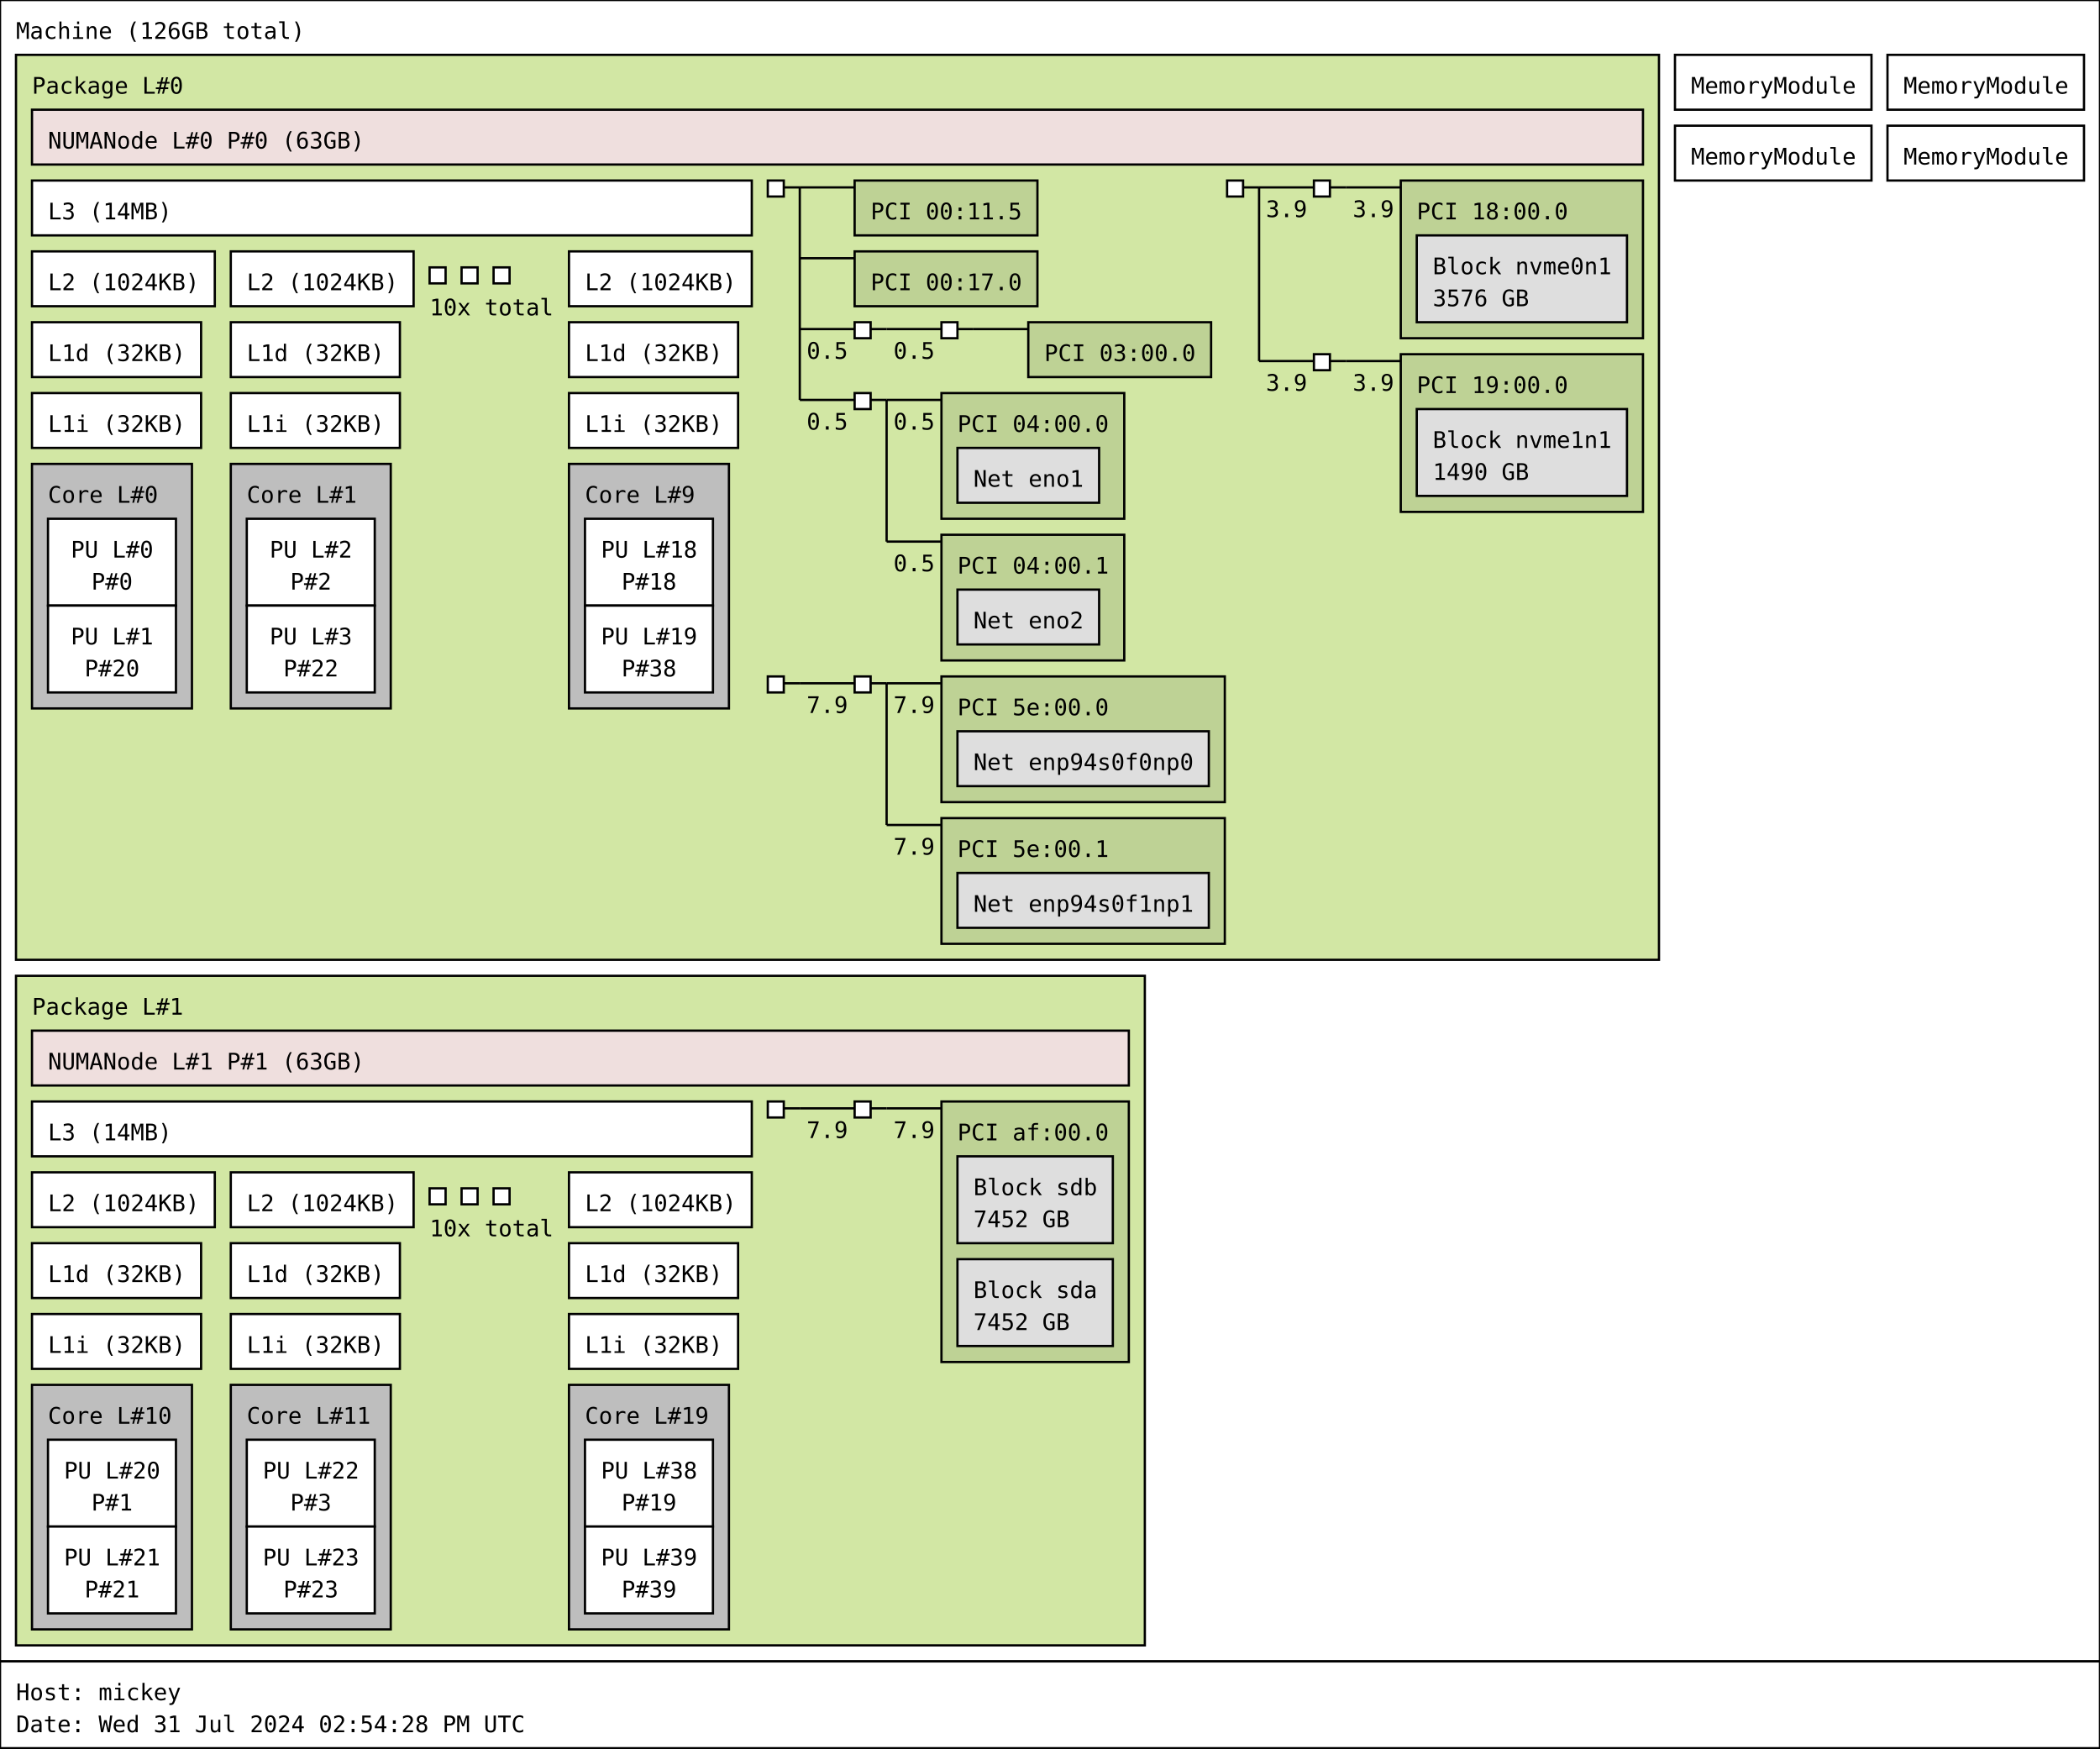
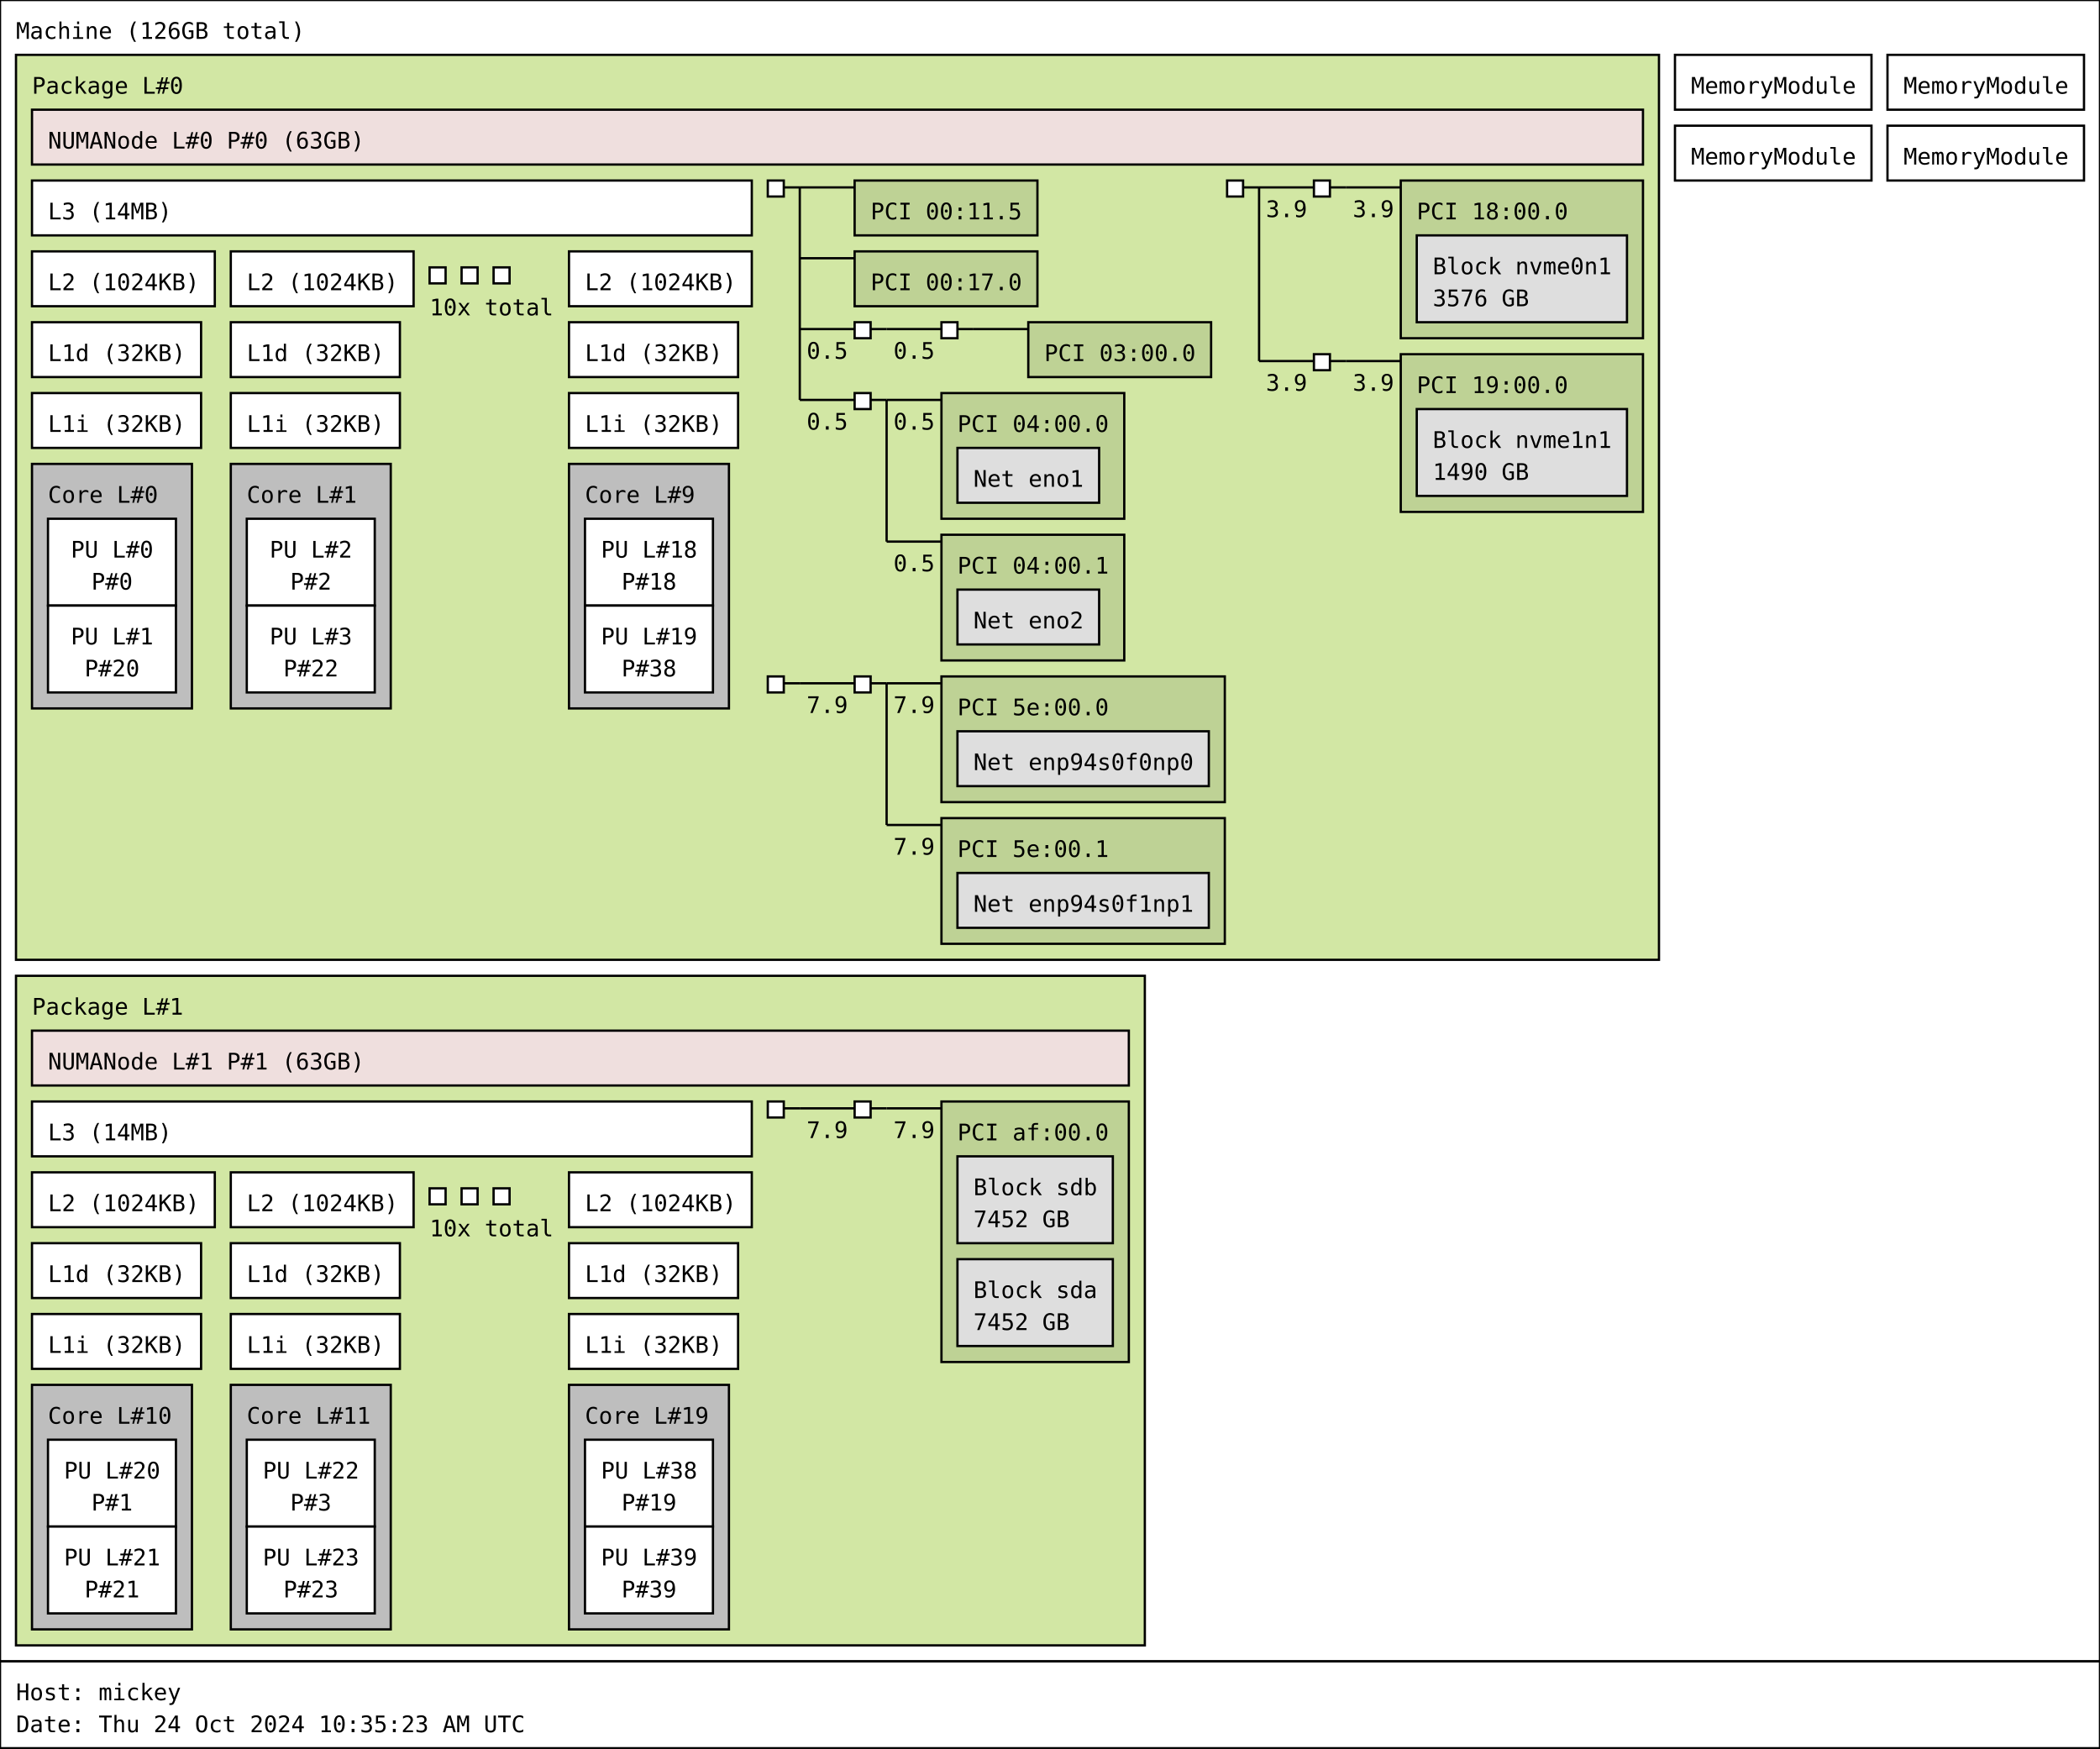
<svg xmlns="http://www.w3.org/2000/svg" width="919px" height="765px" viewBox="0 0 919px 765px" version="1.1">
  <rect id="Machine_0_rect" class="Machine" x="0" y="0" width="919" height="727" fill="rgb(255,255,255)" stroke="rgb(0,0,0)" stroke-width="1" />
  <text id="Machine_0_text" class="Machine" font-family="Monospace" x="7" y="17" fill="rgb(0,0,0)" font-size="10px">Machine (126GB total)</text>
  <rect id="Package_0_rect" class="Package" x="7" y="24" width="719" height="396" fill="rgb(210,231,164)" stroke="rgb(0,0,0)" stroke-width="1" />
  <text id="Package_0_text" class="Package" font-family="Monospace" x="14" y="41" fill="rgb(0,0,0)" font-size="10px">Package L#0</text>
  <rect id="L3_0_rect" class="L3" x="14" y="79" width="315" height="24" fill="rgb(255,255,255)" stroke="rgb(0,0,0)" stroke-width="1" />
  <text id="L3_0_text" class="L3" font-family="Monospace" x="21" y="96" fill="rgb(0,0,0)" font-size="10px">L3 (14MB)</text>
  <rect id="L2_0_rect" class="L2" x="14" y="110" width="80" height="24" fill="rgb(255,255,255)" stroke="rgb(0,0,0)" stroke-width="1" />
  <text id="L2_0_text" class="L2" font-family="Monospace" x="21" y="127" fill="rgb(0,0,0)" font-size="10px">L2 (1024KB)</text>
  <rect id="L1d_0_rect" class="L1d" x="14" y="141" width="74" height="24" fill="rgb(255,255,255)" stroke="rgb(0,0,0)" stroke-width="1" />
  <text id="L1d_0_text" class="L1d" font-family="Monospace" x="21" y="158" fill="rgb(0,0,0)" font-size="10px">L1d (32KB)</text>
  <rect id="L1i_0_rect" class="L1i" x="14" y="172" width="74" height="24" fill="rgb(255,255,255)" stroke="rgb(0,0,0)" stroke-width="1" />
  <text id="L1i_0_text" class="L1i" font-family="Monospace" x="21" y="189" fill="rgb(0,0,0)" font-size="10px">L1i (32KB)</text>
  <rect id="Core_0_rect" class="Core" x="14" y="203" width="70" height="107" fill="rgb(190,190,190)" stroke="rgb(0,0,0)" stroke-width="1" />
  <text id="Core_0_text" class="Core" font-family="Monospace" x="21" y="220" fill="rgb(0,0,0)" font-size="10px">Core L#0</text>
  <rect id="PU_0_rect" class="PU" x="21" y="227" width="56" height="38" fill="rgb(255,255,255)" stroke="rgb(0,0,0)" stroke-width="1" />
  <text id="PU_0_text" class="PU" font-family="Monospace" x="31" y="244" fill="rgb(0,0,0)" font-size="10px">PU L#0</text>
  <text id="PU_0_text_1" class="PU" font-family="Monospace" x="40" y="258" fill="rgb(0,0,0)" font-size="10px">P#0</text>
  <rect id="PU_1_rect" class="PU" x="21" y="265" width="56" height="38" fill="rgb(255,255,255)" stroke="rgb(0,0,0)" stroke-width="1" />
  <text id="PU_1_text" class="PU" font-family="Monospace" x="31" y="282" fill="rgb(0,0,0)" font-size="10px">PU L#1</text>
  <text id="PU_1_text_1" class="PU" font-family="Monospace" x="37" y="296" fill="rgb(0,0,0)" font-size="10px">P#20</text>
  <rect id="L2_1_rect" class="L2" x="101" y="110" width="80" height="24" fill="rgb(255,255,255)" stroke="rgb(0,0,0)" stroke-width="1" />
  <text id="L2_1_text" class="L2" font-family="Monospace" x="108" y="127" fill="rgb(0,0,0)" font-size="10px">L2 (1024KB)</text>
  <rect id="L1d_1_rect" class="L1d" x="101" y="141" width="74" height="24" fill="rgb(255,255,255)" stroke="rgb(0,0,0)" stroke-width="1" />
  <text id="L1d_1_text" class="L1d" font-family="Monospace" x="108" y="158" fill="rgb(0,0,0)" font-size="10px">L1d (32KB)</text>
  <rect id="L1i_1_rect" class="L1i" x="101" y="172" width="74" height="24" fill="rgb(255,255,255)" stroke="rgb(0,0,0)" stroke-width="1" />
  <text id="L1i_1_text" class="L1i" font-family="Monospace" x="108" y="189" fill="rgb(0,0,0)" font-size="10px">L1i (32KB)</text>
  <rect id="Core_1_rect" class="Core" x="101" y="203" width="70" height="107" fill="rgb(190,190,190)" stroke="rgb(0,0,0)" stroke-width="1" />
  <text id="Core_1_text" class="Core" font-family="Monospace" x="108" y="220" fill="rgb(0,0,0)" font-size="10px">Core L#1</text>
  <rect id="PU_2_rect" class="PU" x="108" y="227" width="56" height="38" fill="rgb(255,255,255)" stroke="rgb(0,0,0)" stroke-width="1" />
  <text id="PU_2_text" class="PU" font-family="Monospace" x="118" y="244" fill="rgb(0,0,0)" font-size="10px">PU L#2</text>
  <text id="PU_2_text_1" class="PU" font-family="Monospace" x="127" y="258" fill="rgb(0,0,0)" font-size="10px">P#2</text>
  <rect id="PU_3_rect" class="PU" x="108" y="265" width="56" height="38" fill="rgb(255,255,255)" stroke="rgb(0,0,0)" stroke-width="1" />
  <text id="PU_3_text" class="PU" font-family="Monospace" x="118" y="282" fill="rgb(0,0,0)" font-size="10px">PU L#3</text>
  <text id="PU_3_text_1" class="PU" font-family="Monospace" x="124" y="296" fill="rgb(0,0,0)" font-size="10px">P#22</text>
  <rect id="L2_2_rect" class="L2" x="188" y="117" width="7" height="7" fill="rgb(255,255,255)" stroke="rgb(0,0,0)" stroke-width="1" />
  <rect id="L2_2_rect" class="L2" x="202" y="117" width="7" height="7" fill="rgb(255,255,255)" stroke="rgb(0,0,0)" stroke-width="1" />
  <rect id="L2_2_rect" class="L2" x="216" y="117" width="7" height="7" fill="rgb(255,255,255)" stroke="rgb(0,0,0)" stroke-width="1" />
  <text id="L2_2_text" class="L2" font-family="Monospace" x="188" y="138" fill="rgb(0,0,0)" font-size="10px">10x total</text>
  <rect id="L2_9_rect" class="L2" x="249" y="110" width="80" height="24" fill="rgb(255,255,255)" stroke="rgb(0,0,0)" stroke-width="1" />
  <text id="L2_9_text" class="L2" font-family="Monospace" x="256" y="127" fill="rgb(0,0,0)" font-size="10px">L2 (1024KB)</text>
  <rect id="L1d_9_rect" class="L1d" x="249" y="141" width="74" height="24" fill="rgb(255,255,255)" stroke="rgb(0,0,0)" stroke-width="1" />
  <text id="L1d_9_text" class="L1d" font-family="Monospace" x="256" y="158" fill="rgb(0,0,0)" font-size="10px">L1d (32KB)</text>
  <rect id="L1i_9_rect" class="L1i" x="249" y="172" width="74" height="24" fill="rgb(255,255,255)" stroke="rgb(0,0,0)" stroke-width="1" />
  <text id="L1i_9_text" class="L1i" font-family="Monospace" x="256" y="189" fill="rgb(0,0,0)" font-size="10px">L1i (32KB)</text>
  <rect id="Core_9_rect" class="Core" x="249" y="203" width="70" height="107" fill="rgb(190,190,190)" stroke="rgb(0,0,0)" stroke-width="1" />
  <text id="Core_9_text" class="Core" font-family="Monospace" x="256" y="220" fill="rgb(0,0,0)" font-size="10px">Core L#9</text>
  <rect id="PU_18_rect" class="PU" x="256" y="227" width="56" height="38" fill="rgb(255,255,255)" stroke="rgb(0,0,0)" stroke-width="1" />
  <text id="PU_18_text" class="PU" font-family="Monospace" x="263" y="244" fill="rgb(0,0,0)" font-size="10px">PU L#18</text>
  <text id="PU_18_text_1" class="PU" font-family="Monospace" x="272" y="258" fill="rgb(0,0,0)" font-size="10px">P#18</text>
  <rect id="PU_19_rect" class="PU" x="256" y="265" width="56" height="38" fill="rgb(255,255,255)" stroke="rgb(0,0,0)" stroke-width="1" />
  <text id="PU_19_text" class="PU" font-family="Monospace" x="263" y="282" fill="rgb(0,0,0)" font-size="10px">PU L#19</text>
  <text id="PU_19_text_1" class="PU" font-family="Monospace" x="272" y="296" fill="rgb(0,0,0)" font-size="10px">P#38</text>
  <rect id="NUMANode_0_rect" class="NUMANode" x="14" y="48" width="705" height="24" fill="rgb(239,223,222)" stroke="rgb(0,0,0)" stroke-width="1" />
  <text id="NUMANode_0_text" class="NUMANode" font-family="Monospace" x="21" y="65" fill="rgb(0,0,0)" font-size="10px">NUMANode L#0 P#0 (63GB)</text>
  <rect id="HostBridge_0_rect" class="HostBridge" x="336" y="79" width="7" height="7" fill="rgb(255,255,255)" stroke="rgb(0,0,0)" stroke-width="1" />
  <line id="HostBridge_0_line" class="HostBridge" x1="343" y1="82" x2="350" y2="82" stroke="rgb(0,0,0)" stroke-width="1" />
  <line id="HostBridge_0_line_2" class="HostBridge" x1="350" y1="82" x2="374" y2="82" stroke="rgb(0,0,0)" stroke-width="1" />
  <line id="HostBridge_0_line_3" class="HostBridge" x1="350" y1="113" x2="374" y2="113" stroke="rgb(0,0,0)" stroke-width="1" />
  <line id="HostBridge_0_line_4" class="HostBridge" x1="350" y1="144" x2="374" y2="144" stroke="rgb(0,0,0)" stroke-width="1" />
  <text id="HostBridge_0_text_4" class="HostBridge" font-family="Monospace" x="353" y="157" fill="rgb(0,0,0)" font-size="10px">0.5</text>
  <line id="HostBridge_0_line_5" class="HostBridge" x1="350" y1="175" x2="374" y2="175" stroke="rgb(0,0,0)" stroke-width="1" />
  <text id="HostBridge_0_text_5" class="HostBridge" font-family="Monospace" x="353" y="188" fill="rgb(0,0,0)" font-size="10px">0.5</text>
  <line id="HostBridge_0_line_1" class="HostBridge" x1="350" y1="82" x2="350" y2="175" stroke="rgb(0,0,0)" stroke-width="1" />
  <rect id="PCI_0_rect" class="PCI" x="374" y="79" width="80" height="24" fill="rgb(190,210,149)" stroke="rgb(0,0,0)" stroke-width="1" />
  <text id="PCI_0_text" class="PCI" font-family="Monospace" x="381" y="96" fill="rgb(0,0,0)" font-size="10px">PCI 00:11.5</text>
  <rect id="PCI_1_rect" class="PCI" x="374" y="110" width="80" height="24" fill="rgb(190,210,149)" stroke="rgb(0,0,0)" stroke-width="1" />
  <text id="PCI_1_text" class="PCI" font-family="Monospace" x="381" y="127" fill="rgb(0,0,0)" font-size="10px">PCI 00:17.0</text>
  <rect id="PCIBridge_1_rect" class="PCIBridge" x="374" y="141" width="7" height="7" fill="rgb(255,255,255)" stroke="rgb(0,0,0)" stroke-width="1" />
  <line id="PCIBridge_1_line" class="PCIBridge" x1="381" y1="144" x2="388" y2="144" stroke="rgb(0,0,0)" stroke-width="1" />
  <line id="PCIBridge_1_line_2" class="PCIBridge" x1="388" y1="144" x2="412" y2="144" stroke="rgb(0,0,0)" stroke-width="1" />
  <text id="PCIBridge_1_text_2" class="PCIBridge" font-family="Monospace" x="391" y="157" fill="rgb(0,0,0)" font-size="10px">0.5</text>
  <line id="PCIBridge_1_line_1" class="PCIBridge" x1="388" y1="144" x2="388" y2="144" stroke="rgb(0,0,0)" stroke-width="1" />
  <rect id="PCIBridge_2_rect" class="PCIBridge" x="412" y="141" width="7" height="7" fill="rgb(255,255,255)" stroke="rgb(0,0,0)" stroke-width="1" />
  <line id="PCIBridge_2_line" class="PCIBridge" x1="419" y1="144" x2="426" y2="144" stroke="rgb(0,0,0)" stroke-width="1" />
  <line id="PCIBridge_2_line_2" class="PCIBridge" x1="426" y1="144" x2="450" y2="144" stroke="rgb(0,0,0)" stroke-width="1" />
  <line id="PCIBridge_2_line_1" class="PCIBridge" x1="426" y1="144" x2="426" y2="144" stroke="rgb(0,0,0)" stroke-width="1" />
  <rect id="PCI_2_rect" class="PCI" x="450" y="141" width="80" height="24" fill="rgb(190,210,149)" stroke="rgb(0,0,0)" stroke-width="1" />
  <text id="PCI_2_text" class="PCI" font-family="Monospace" x="457" y="158" fill="rgb(0,0,0)" font-size="10px">PCI 03:00.0</text>
  <rect id="PCIBridge_3_rect" class="PCIBridge" x="374" y="172" width="7" height="7" fill="rgb(255,255,255)" stroke="rgb(0,0,0)" stroke-width="1" />
  <line id="PCIBridge_3_line" class="PCIBridge" x1="381" y1="175" x2="388" y2="175" stroke="rgb(0,0,0)" stroke-width="1" />
  <line id="PCIBridge_3_line_2" class="PCIBridge" x1="388" y1="175" x2="412" y2="175" stroke="rgb(0,0,0)" stroke-width="1" />
  <text id="PCIBridge_3_text_2" class="PCIBridge" font-family="Monospace" x="391" y="188" fill="rgb(0,0,0)" font-size="10px">0.5</text>
  <line id="PCIBridge_3_line_3" class="PCIBridge" x1="388" y1="237" x2="412" y2="237" stroke="rgb(0,0,0)" stroke-width="1" />
  <text id="PCIBridge_3_text_3" class="PCIBridge" font-family="Monospace" x="391" y="250" fill="rgb(0,0,0)" font-size="10px">0.5</text>
  <line id="PCIBridge_3_line_1" class="PCIBridge" x1="388" y1="175" x2="388" y2="237" stroke="rgb(0,0,0)" stroke-width="1" />
  <rect id="PCI_3_rect" class="PCI" x="412" y="172" width="80" height="55" fill="rgb(190,210,149)" stroke="rgb(0,0,0)" stroke-width="1" />
  <text id="PCI_3_text" class="PCI" font-family="Monospace" x="419" y="189" fill="rgb(0,0,0)" font-size="10px">PCI 04:00.0</text>
  <rect id="Net_0_rect" class="Net" x="419" y="196" width="62" height="24" fill="rgb(222,222,222)" stroke="rgb(0,0,0)" stroke-width="1" />
  <text id="Net_0_text" class="Net" font-family="Monospace" x="426" y="213" fill="rgb(0,0,0)" font-size="10px">Net eno1</text>
  <rect id="PCI_4_rect" class="PCI" x="412" y="234" width="80" height="55" fill="rgb(190,210,149)" stroke="rgb(0,0,0)" stroke-width="1" />
  <text id="PCI_4_text" class="PCI" font-family="Monospace" x="419" y="251" fill="rgb(0,0,0)" font-size="10px">PCI 04:00.1</text>
  <rect id="Net_1_rect" class="Net" x="419" y="258" width="62" height="24" fill="rgb(222,222,222)" stroke="rgb(0,0,0)" stroke-width="1" />
  <text id="Net_1_text" class="Net" font-family="Monospace" x="426" y="275" fill="rgb(0,0,0)" font-size="10px">Net eno2</text>
  <rect id="HostBridge_4_rect" class="HostBridge" x="537" y="79" width="7" height="7" fill="rgb(255,255,255)" stroke="rgb(0,0,0)" stroke-width="1" />
  <line id="HostBridge_4_line" class="HostBridge" x1="544" y1="82" x2="551" y2="82" stroke="rgb(0,0,0)" stroke-width="1" />
  <line id="HostBridge_4_line_2" class="HostBridge" x1="551" y1="82" x2="575" y2="82" stroke="rgb(0,0,0)" stroke-width="1" />
  <text id="HostBridge_4_text_2" class="HostBridge" font-family="Monospace" x="554" y="95" fill="rgb(0,0,0)" font-size="10px">3.9</text>
  <line id="HostBridge_4_line_3" class="HostBridge" x1="551" y1="158" x2="575" y2="158" stroke="rgb(0,0,0)" stroke-width="1" />
  <text id="HostBridge_4_text_3" class="HostBridge" font-family="Monospace" x="554" y="171" fill="rgb(0,0,0)" font-size="10px">3.9</text>
  <line id="HostBridge_4_line_1" class="HostBridge" x1="551" y1="82" x2="551" y2="158" stroke="rgb(0,0,0)" stroke-width="1" />
  <rect id="PCIBridge_5_rect" class="PCIBridge" x="575" y="79" width="7" height="7" fill="rgb(255,255,255)" stroke="rgb(0,0,0)" stroke-width="1" />
  <line id="PCIBridge_5_line" class="PCIBridge" x1="582" y1="82" x2="589" y2="82" stroke="rgb(0,0,0)" stroke-width="1" />
  <line id="PCIBridge_5_line_2" class="PCIBridge" x1="589" y1="82" x2="613" y2="82" stroke="rgb(0,0,0)" stroke-width="1" />
  <text id="PCIBridge_5_text_2" class="PCIBridge" font-family="Monospace" x="592" y="95" fill="rgb(0,0,0)" font-size="10px">3.9</text>
  <line id="PCIBridge_5_line_1" class="PCIBridge" x1="589" y1="82" x2="589" y2="82" stroke="rgb(0,0,0)" stroke-width="1" />
  <rect id="PCI_5_rect" class="PCI" x="613" y="79" width="106" height="69" fill="rgb(190,210,149)" stroke="rgb(0,0,0)" stroke-width="1" />
  <text id="PCI_5_text" class="PCI" font-family="Monospace" x="620" y="96" fill="rgb(0,0,0)" font-size="10px">PCI 18:00.0</text>
  <rect id="Block_2_rect" class="Block" x="620" y="103" width="92" height="38" fill="rgb(222,222,222)" stroke="rgb(0,0,0)" stroke-width="1" />
  <text id="Block_2_text" class="Block" font-family="Monospace" x="627" y="120" fill="rgb(0,0,0)" font-size="10px">Block nvme0n1</text>
  <text id="Block_2_text_1" class="Block" font-family="Monospace" x="627" y="134" fill="rgb(0,0,0)" font-size="10px">3576 GB</text>
  <rect id="PCIBridge_6_rect" class="PCIBridge" x="575" y="155" width="7" height="7" fill="rgb(255,255,255)" stroke="rgb(0,0,0)" stroke-width="1" />
  <line id="PCIBridge_6_line" class="PCIBridge" x1="582" y1="158" x2="589" y2="158" stroke="rgb(0,0,0)" stroke-width="1" />
  <line id="PCIBridge_6_line_2" class="PCIBridge" x1="589" y1="158" x2="613" y2="158" stroke="rgb(0,0,0)" stroke-width="1" />
  <text id="PCIBridge_6_text_2" class="PCIBridge" font-family="Monospace" x="592" y="171" fill="rgb(0,0,0)" font-size="10px">3.9</text>
  <line id="PCIBridge_6_line_1" class="PCIBridge" x1="589" y1="158" x2="589" y2="158" stroke="rgb(0,0,0)" stroke-width="1" />
  <rect id="PCI_6_rect" class="PCI" x="613" y="155" width="106" height="69" fill="rgb(190,210,149)" stroke="rgb(0,0,0)" stroke-width="1" />
  <text id="PCI_6_text" class="PCI" font-family="Monospace" x="620" y="172" fill="rgb(0,0,0)" font-size="10px">PCI 19:00.0</text>
  <rect id="Block_3_rect" class="Block" x="620" y="179" width="92" height="38" fill="rgb(222,222,222)" stroke="rgb(0,0,0)" stroke-width="1" />
  <text id="Block_3_text" class="Block" font-family="Monospace" x="627" y="196" fill="rgb(0,0,0)" font-size="10px">Block nvme1n1</text>
  <text id="Block_3_text_1" class="Block" font-family="Monospace" x="627" y="210" fill="rgb(0,0,0)" font-size="10px">1490 GB</text>
  <rect id="HostBridge_7_rect" class="HostBridge" x="336" y="296" width="7" height="7" fill="rgb(255,255,255)" stroke="rgb(0,0,0)" stroke-width="1" />
  <line id="HostBridge_7_line" class="HostBridge" x1="343" y1="299" x2="350" y2="299" stroke="rgb(0,0,0)" stroke-width="1" />
  <line id="HostBridge_7_line_2" class="HostBridge" x1="350" y1="299" x2="374" y2="299" stroke="rgb(0,0,0)" stroke-width="1" />
  <text id="HostBridge_7_text_2" class="HostBridge" font-family="Monospace" x="353" y="312" fill="rgb(0,0,0)" font-size="10px">7.9</text>
  <line id="HostBridge_7_line_1" class="HostBridge" x1="350" y1="299" x2="350" y2="299" stroke="rgb(0,0,0)" stroke-width="1" />
  <rect id="PCIBridge_8_rect" class="PCIBridge" x="374" y="296" width="7" height="7" fill="rgb(255,255,255)" stroke="rgb(0,0,0)" stroke-width="1" />
  <line id="PCIBridge_8_line" class="PCIBridge" x1="381" y1="299" x2="388" y2="299" stroke="rgb(0,0,0)" stroke-width="1" />
  <line id="PCIBridge_8_line_2" class="PCIBridge" x1="388" y1="299" x2="412" y2="299" stroke="rgb(0,0,0)" stroke-width="1" />
  <text id="PCIBridge_8_text_2" class="PCIBridge" font-family="Monospace" x="391" y="312" fill="rgb(0,0,0)" font-size="10px">7.9</text>
  <line id="PCIBridge_8_line_3" class="PCIBridge" x1="388" y1="361" x2="412" y2="361" stroke="rgb(0,0,0)" stroke-width="1" />
  <text id="PCIBridge_8_text_3" class="PCIBridge" font-family="Monospace" x="391" y="374" fill="rgb(0,0,0)" font-size="10px">7.9</text>
  <line id="PCIBridge_8_line_1" class="PCIBridge" x1="388" y1="299" x2="388" y2="361" stroke="rgb(0,0,0)" stroke-width="1" />
  <rect id="PCI_7_rect" class="PCI" x="412" y="296" width="124" height="55" fill="rgb(190,210,149)" stroke="rgb(0,0,0)" stroke-width="1" />
  <text id="PCI_7_text" class="PCI" font-family="Monospace" x="419" y="313" fill="rgb(0,0,0)" font-size="10px">PCI 5e:00.0</text>
  <rect id="Net_4_rect" class="Net" x="419" y="320" width="110" height="24" fill="rgb(222,222,222)" stroke="rgb(0,0,0)" stroke-width="1" />
  <text id="Net_4_text" class="Net" font-family="Monospace" x="426" y="337" fill="rgb(0,0,0)" font-size="10px">Net enp94s0f0np0</text>
  <rect id="PCI_8_rect" class="PCI" x="412" y="358" width="124" height="55" fill="rgb(190,210,149)" stroke="rgb(0,0,0)" stroke-width="1" />
  <text id="PCI_8_text" class="PCI" font-family="Monospace" x="419" y="375" fill="rgb(0,0,0)" font-size="10px">PCI 5e:00.1</text>
  <rect id="Net_5_rect" class="Net" x="419" y="382" width="110" height="24" fill="rgb(222,222,222)" stroke="rgb(0,0,0)" stroke-width="1" />
  <text id="Net_5_text" class="Net" font-family="Monospace" x="426" y="399" fill="rgb(0,0,0)" font-size="10px">Net enp94s0f1np1</text>
  <rect id="Package_1_rect" class="Package" x="7" y="427" width="494" height="293" fill="rgb(210,231,164)" stroke="rgb(0,0,0)" stroke-width="1" />
  <text id="Package_1_text" class="Package" font-family="Monospace" x="14" y="444" fill="rgb(0,0,0)" font-size="10px">Package L#1</text>
  <rect id="L3_1_rect" class="L3" x="14" y="482" width="315" height="24" fill="rgb(255,255,255)" stroke="rgb(0,0,0)" stroke-width="1" />
  <text id="L3_1_text" class="L3" font-family="Monospace" x="21" y="499" fill="rgb(0,0,0)" font-size="10px">L3 (14MB)</text>
  <rect id="L2_10_rect" class="L2" x="14" y="513" width="80" height="24" fill="rgb(255,255,255)" stroke="rgb(0,0,0)" stroke-width="1" />
  <text id="L2_10_text" class="L2" font-family="Monospace" x="21" y="530" fill="rgb(0,0,0)" font-size="10px">L2 (1024KB)</text>
  <rect id="L1d_10_rect" class="L1d" x="14" y="544" width="74" height="24" fill="rgb(255,255,255)" stroke="rgb(0,0,0)" stroke-width="1" />
  <text id="L1d_10_text" class="L1d" font-family="Monospace" x="21" y="561" fill="rgb(0,0,0)" font-size="10px">L1d (32KB)</text>
  <rect id="L1i_10_rect" class="L1i" x="14" y="575" width="74" height="24" fill="rgb(255,255,255)" stroke="rgb(0,0,0)" stroke-width="1" />
  <text id="L1i_10_text" class="L1i" font-family="Monospace" x="21" y="592" fill="rgb(0,0,0)" font-size="10px">L1i (32KB)</text>
  <rect id="Core_10_rect" class="Core" x="14" y="606" width="70" height="107" fill="rgb(190,190,190)" stroke="rgb(0,0,0)" stroke-width="1" />
  <text id="Core_10_text" class="Core" font-family="Monospace" x="21" y="623" fill="rgb(0,0,0)" font-size="10px">Core L#10</text>
  <rect id="PU_20_rect" class="PU" x="21" y="630" width="56" height="38" fill="rgb(255,255,255)" stroke="rgb(0,0,0)" stroke-width="1" />
  <text id="PU_20_text" class="PU" font-family="Monospace" x="28" y="647" fill="rgb(0,0,0)" font-size="10px">PU L#20</text>
  <text id="PU_20_text_1" class="PU" font-family="Monospace" x="40" y="661" fill="rgb(0,0,0)" font-size="10px">P#1</text>
  <rect id="PU_21_rect" class="PU" x="21" y="668" width="56" height="38" fill="rgb(255,255,255)" stroke="rgb(0,0,0)" stroke-width="1" />
  <text id="PU_21_text" class="PU" font-family="Monospace" x="28" y="685" fill="rgb(0,0,0)" font-size="10px">PU L#21</text>
  <text id="PU_21_text_1" class="PU" font-family="Monospace" x="37" y="699" fill="rgb(0,0,0)" font-size="10px">P#21</text>
  <rect id="L2_11_rect" class="L2" x="101" y="513" width="80" height="24" fill="rgb(255,255,255)" stroke="rgb(0,0,0)" stroke-width="1" />
  <text id="L2_11_text" class="L2" font-family="Monospace" x="108" y="530" fill="rgb(0,0,0)" font-size="10px">L2 (1024KB)</text>
  <rect id="L1d_11_rect" class="L1d" x="101" y="544" width="74" height="24" fill="rgb(255,255,255)" stroke="rgb(0,0,0)" stroke-width="1" />
  <text id="L1d_11_text" class="L1d" font-family="Monospace" x="108" y="561" fill="rgb(0,0,0)" font-size="10px">L1d (32KB)</text>
  <rect id="L1i_11_rect" class="L1i" x="101" y="575" width="74" height="24" fill="rgb(255,255,255)" stroke="rgb(0,0,0)" stroke-width="1" />
  <text id="L1i_11_text" class="L1i" font-family="Monospace" x="108" y="592" fill="rgb(0,0,0)" font-size="10px">L1i (32KB)</text>
  <rect id="Core_11_rect" class="Core" x="101" y="606" width="70" height="107" fill="rgb(190,190,190)" stroke="rgb(0,0,0)" stroke-width="1" />
  <text id="Core_11_text" class="Core" font-family="Monospace" x="108" y="623" fill="rgb(0,0,0)" font-size="10px">Core L#11</text>
  <rect id="PU_22_rect" class="PU" x="108" y="630" width="56" height="38" fill="rgb(255,255,255)" stroke="rgb(0,0,0)" stroke-width="1" />
  <text id="PU_22_text" class="PU" font-family="Monospace" x="115" y="647" fill="rgb(0,0,0)" font-size="10px">PU L#22</text>
  <text id="PU_22_text_1" class="PU" font-family="Monospace" x="127" y="661" fill="rgb(0,0,0)" font-size="10px">P#3</text>
  <rect id="PU_23_rect" class="PU" x="108" y="668" width="56" height="38" fill="rgb(255,255,255)" stroke="rgb(0,0,0)" stroke-width="1" />
  <text id="PU_23_text" class="PU" font-family="Monospace" x="115" y="685" fill="rgb(0,0,0)" font-size="10px">PU L#23</text>
  <text id="PU_23_text_1" class="PU" font-family="Monospace" x="124" y="699" fill="rgb(0,0,0)" font-size="10px">P#23</text>
  <rect id="L2_12_rect" class="L2" x="188" y="520" width="7" height="7" fill="rgb(255,255,255)" stroke="rgb(0,0,0)" stroke-width="1" />
  <rect id="L2_12_rect" class="L2" x="202" y="520" width="7" height="7" fill="rgb(255,255,255)" stroke="rgb(0,0,0)" stroke-width="1" />
  <rect id="L2_12_rect" class="L2" x="216" y="520" width="7" height="7" fill="rgb(255,255,255)" stroke="rgb(0,0,0)" stroke-width="1" />
  <text id="L2_12_text" class="L2" font-family="Monospace" x="188" y="541" fill="rgb(0,0,0)" font-size="10px">10x total</text>
  <rect id="L2_19_rect" class="L2" x="249" y="513" width="80" height="24" fill="rgb(255,255,255)" stroke="rgb(0,0,0)" stroke-width="1" />
  <text id="L2_19_text" class="L2" font-family="Monospace" x="256" y="530" fill="rgb(0,0,0)" font-size="10px">L2 (1024KB)</text>
  <rect id="L1d_19_rect" class="L1d" x="249" y="544" width="74" height="24" fill="rgb(255,255,255)" stroke="rgb(0,0,0)" stroke-width="1" />
  <text id="L1d_19_text" class="L1d" font-family="Monospace" x="256" y="561" fill="rgb(0,0,0)" font-size="10px">L1d (32KB)</text>
  <rect id="L1i_19_rect" class="L1i" x="249" y="575" width="74" height="24" fill="rgb(255,255,255)" stroke="rgb(0,0,0)" stroke-width="1" />
  <text id="L1i_19_text" class="L1i" font-family="Monospace" x="256" y="592" fill="rgb(0,0,0)" font-size="10px">L1i (32KB)</text>
  <rect id="Core_19_rect" class="Core" x="249" y="606" width="70" height="107" fill="rgb(190,190,190)" stroke="rgb(0,0,0)" stroke-width="1" />
  <text id="Core_19_text" class="Core" font-family="Monospace" x="256" y="623" fill="rgb(0,0,0)" font-size="10px">Core L#19</text>
  <rect id="PU_38_rect" class="PU" x="256" y="630" width="56" height="38" fill="rgb(255,255,255)" stroke="rgb(0,0,0)" stroke-width="1" />
  <text id="PU_38_text" class="PU" font-family="Monospace" x="263" y="647" fill="rgb(0,0,0)" font-size="10px">PU L#38</text>
  <text id="PU_38_text_1" class="PU" font-family="Monospace" x="272" y="661" fill="rgb(0,0,0)" font-size="10px">P#19</text>
  <rect id="PU_39_rect" class="PU" x="256" y="668" width="56" height="38" fill="rgb(255,255,255)" stroke="rgb(0,0,0)" stroke-width="1" />
  <text id="PU_39_text" class="PU" font-family="Monospace" x="263" y="685" fill="rgb(0,0,0)" font-size="10px">PU L#39</text>
  <text id="PU_39_text_1" class="PU" font-family="Monospace" x="272" y="699" fill="rgb(0,0,0)" font-size="10px">P#39</text>
  <rect id="NUMANode_1_rect" class="NUMANode" x="14" y="451" width="480" height="24" fill="rgb(239,223,222)" stroke="rgb(0,0,0)" stroke-width="1" />
  <text id="NUMANode_1_text" class="NUMANode" font-family="Monospace" x="21" y="468" fill="rgb(0,0,0)" font-size="10px">NUMANode L#1 P#1 (63GB)</text>
  <rect id="HostBridge_9_rect" class="HostBridge" x="336" y="482" width="7" height="7" fill="rgb(255,255,255)" stroke="rgb(0,0,0)" stroke-width="1" />
  <line id="HostBridge_9_line" class="HostBridge" x1="343" y1="485" x2="350" y2="485" stroke="rgb(0,0,0)" stroke-width="1" />
  <line id="HostBridge_9_line_2" class="HostBridge" x1="350" y1="485" x2="374" y2="485" stroke="rgb(0,0,0)" stroke-width="1" />
  <text id="HostBridge_9_text_2" class="HostBridge" font-family="Monospace" x="353" y="498" fill="rgb(0,0,0)" font-size="10px">7.9</text>
  <line id="HostBridge_9_line_1" class="HostBridge" x1="350" y1="485" x2="350" y2="485" stroke="rgb(0,0,0)" stroke-width="1" />
  <rect id="PCIBridge_10_rect" class="PCIBridge" x="374" y="482" width="7" height="7" fill="rgb(255,255,255)" stroke="rgb(0,0,0)" stroke-width="1" />
  <line id="PCIBridge_10_line" class="PCIBridge" x1="381" y1="485" x2="388" y2="485" stroke="rgb(0,0,0)" stroke-width="1" />
  <line id="PCIBridge_10_line_2" class="PCIBridge" x1="388" y1="485" x2="412" y2="485" stroke="rgb(0,0,0)" stroke-width="1" />
  <text id="PCIBridge_10_text_2" class="PCIBridge" font-family="Monospace" x="391" y="498" fill="rgb(0,0,0)" font-size="10px">7.9</text>
  <line id="PCIBridge_10_line_1" class="PCIBridge" x1="388" y1="485" x2="388" y2="485" stroke="rgb(0,0,0)" stroke-width="1" />
  <rect id="PCI_9_rect" class="PCI" x="412" y="482" width="82" height="114" fill="rgb(190,210,149)" stroke="rgb(0,0,0)" stroke-width="1" />
  <text id="PCI_9_text" class="PCI" font-family="Monospace" x="419" y="499" fill="rgb(0,0,0)" font-size="10px">PCI af:00.0</text>
  <rect id="Block_6_rect" class="Block" x="419" y="506" width="68" height="38" fill="rgb(222,222,222)" stroke="rgb(0,0,0)" stroke-width="1" />
  <text id="Block_6_text" class="Block" font-family="Monospace" x="426" y="523" fill="rgb(0,0,0)" font-size="10px">Block sdb</text>
  <text id="Block_6_text_1" class="Block" font-family="Monospace" x="426" y="537" fill="rgb(0,0,0)" font-size="10px">7452 GB</text>
  <rect id="Block_7_rect" class="Block" x="419" y="551" width="68" height="38" fill="rgb(222,222,222)" stroke="rgb(0,0,0)" stroke-width="1" />
  <text id="Block_7_text" class="Block" font-family="Monospace" x="426" y="568" fill="rgb(0,0,0)" font-size="10px">Block sda</text>
  <text id="Block_7_text_1" class="Block" font-family="Monospace" x="426" y="582" fill="rgb(0,0,0)" font-size="10px">7452 GB</text>
  <rect id="Misc_0_rect" class="Misc" x="733" y="24" width="86" height="24" fill="rgb(255,255,255)" stroke="rgb(0,0,0)" stroke-width="1" />
  <text id="Misc_0_text" class="Misc" font-family="Monospace" x="740" y="41" fill="rgb(0,0,0)" font-size="10px">MemoryModule</text>
  <rect id="Misc_1_rect" class="Misc" x="826" y="24" width="86" height="24" fill="rgb(255,255,255)" stroke="rgb(0,0,0)" stroke-width="1" />
  <text id="Misc_1_text" class="Misc" font-family="Monospace" x="833" y="41" fill="rgb(0,0,0)" font-size="10px">MemoryModule</text>
  <rect id="Misc_2_rect" class="Misc" x="733" y="55" width="86" height="24" fill="rgb(255,255,255)" stroke="rgb(0,0,0)" stroke-width="1" />
  <text id="Misc_2_text" class="Misc" font-family="Monospace" x="740" y="72" fill="rgb(0,0,0)" font-size="10px">MemoryModule</text>
  <rect id="Misc_3_rect" class="Misc" x="826" y="55" width="86" height="24" fill="rgb(255,255,255)" stroke="rgb(0,0,0)" stroke-width="1" />
  <text id="Misc_3_text" class="Misc" font-family="Monospace" x="833" y="72" fill="rgb(0,0,0)" font-size="10px">MemoryModule</text>
  <rect id="anon_rect" x="0" y="727" width="919" height="38" fill="rgb(255,255,255)" stroke="rgb(0,0,0)" stroke-width="1" />
  <text id="anon_text" font-family="Monospace" x="7" y="744" fill="rgb(0,0,0)" font-size="10px">Host: mickey</text>
-   <text id="anon_text_1" font-family="Monospace" x="7" y="758" fill="rgb(0,0,0)" font-size="10px">Date: Wed 31 Jul 2024 02:54:28 PM UTC</text>
+   <text id="anon_text_1" font-family="Monospace" x="7" y="758" fill="rgb(0,0,0)" font-size="10px">Date: Thu 24 Oct 2024 10:35:23 AM UTC</text>
</svg>
